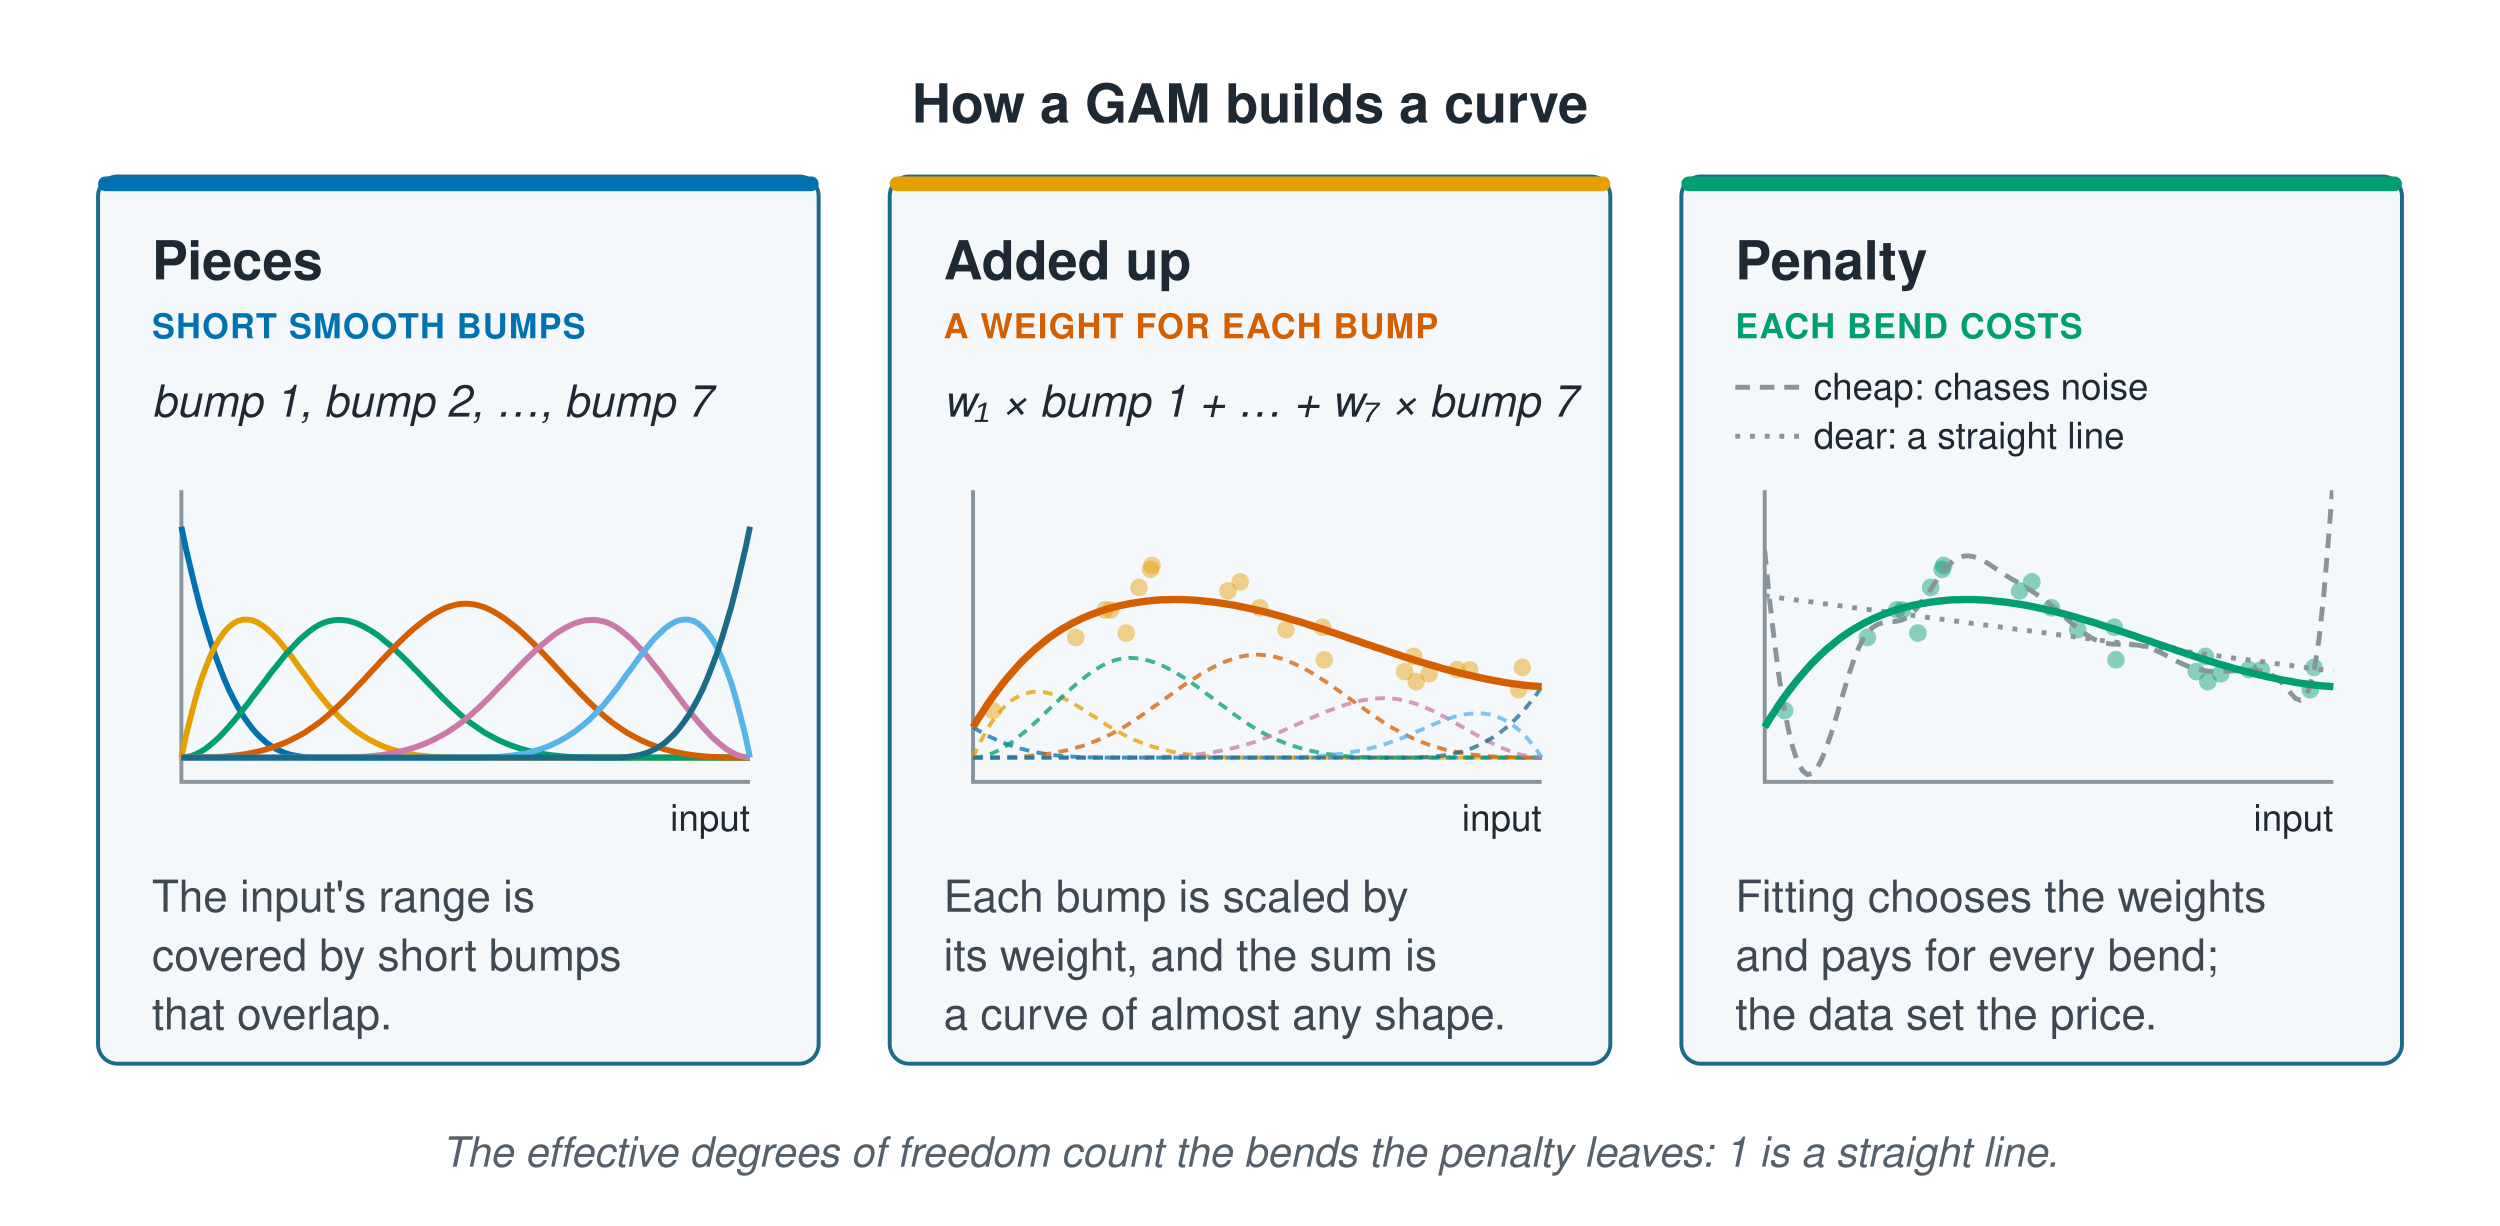
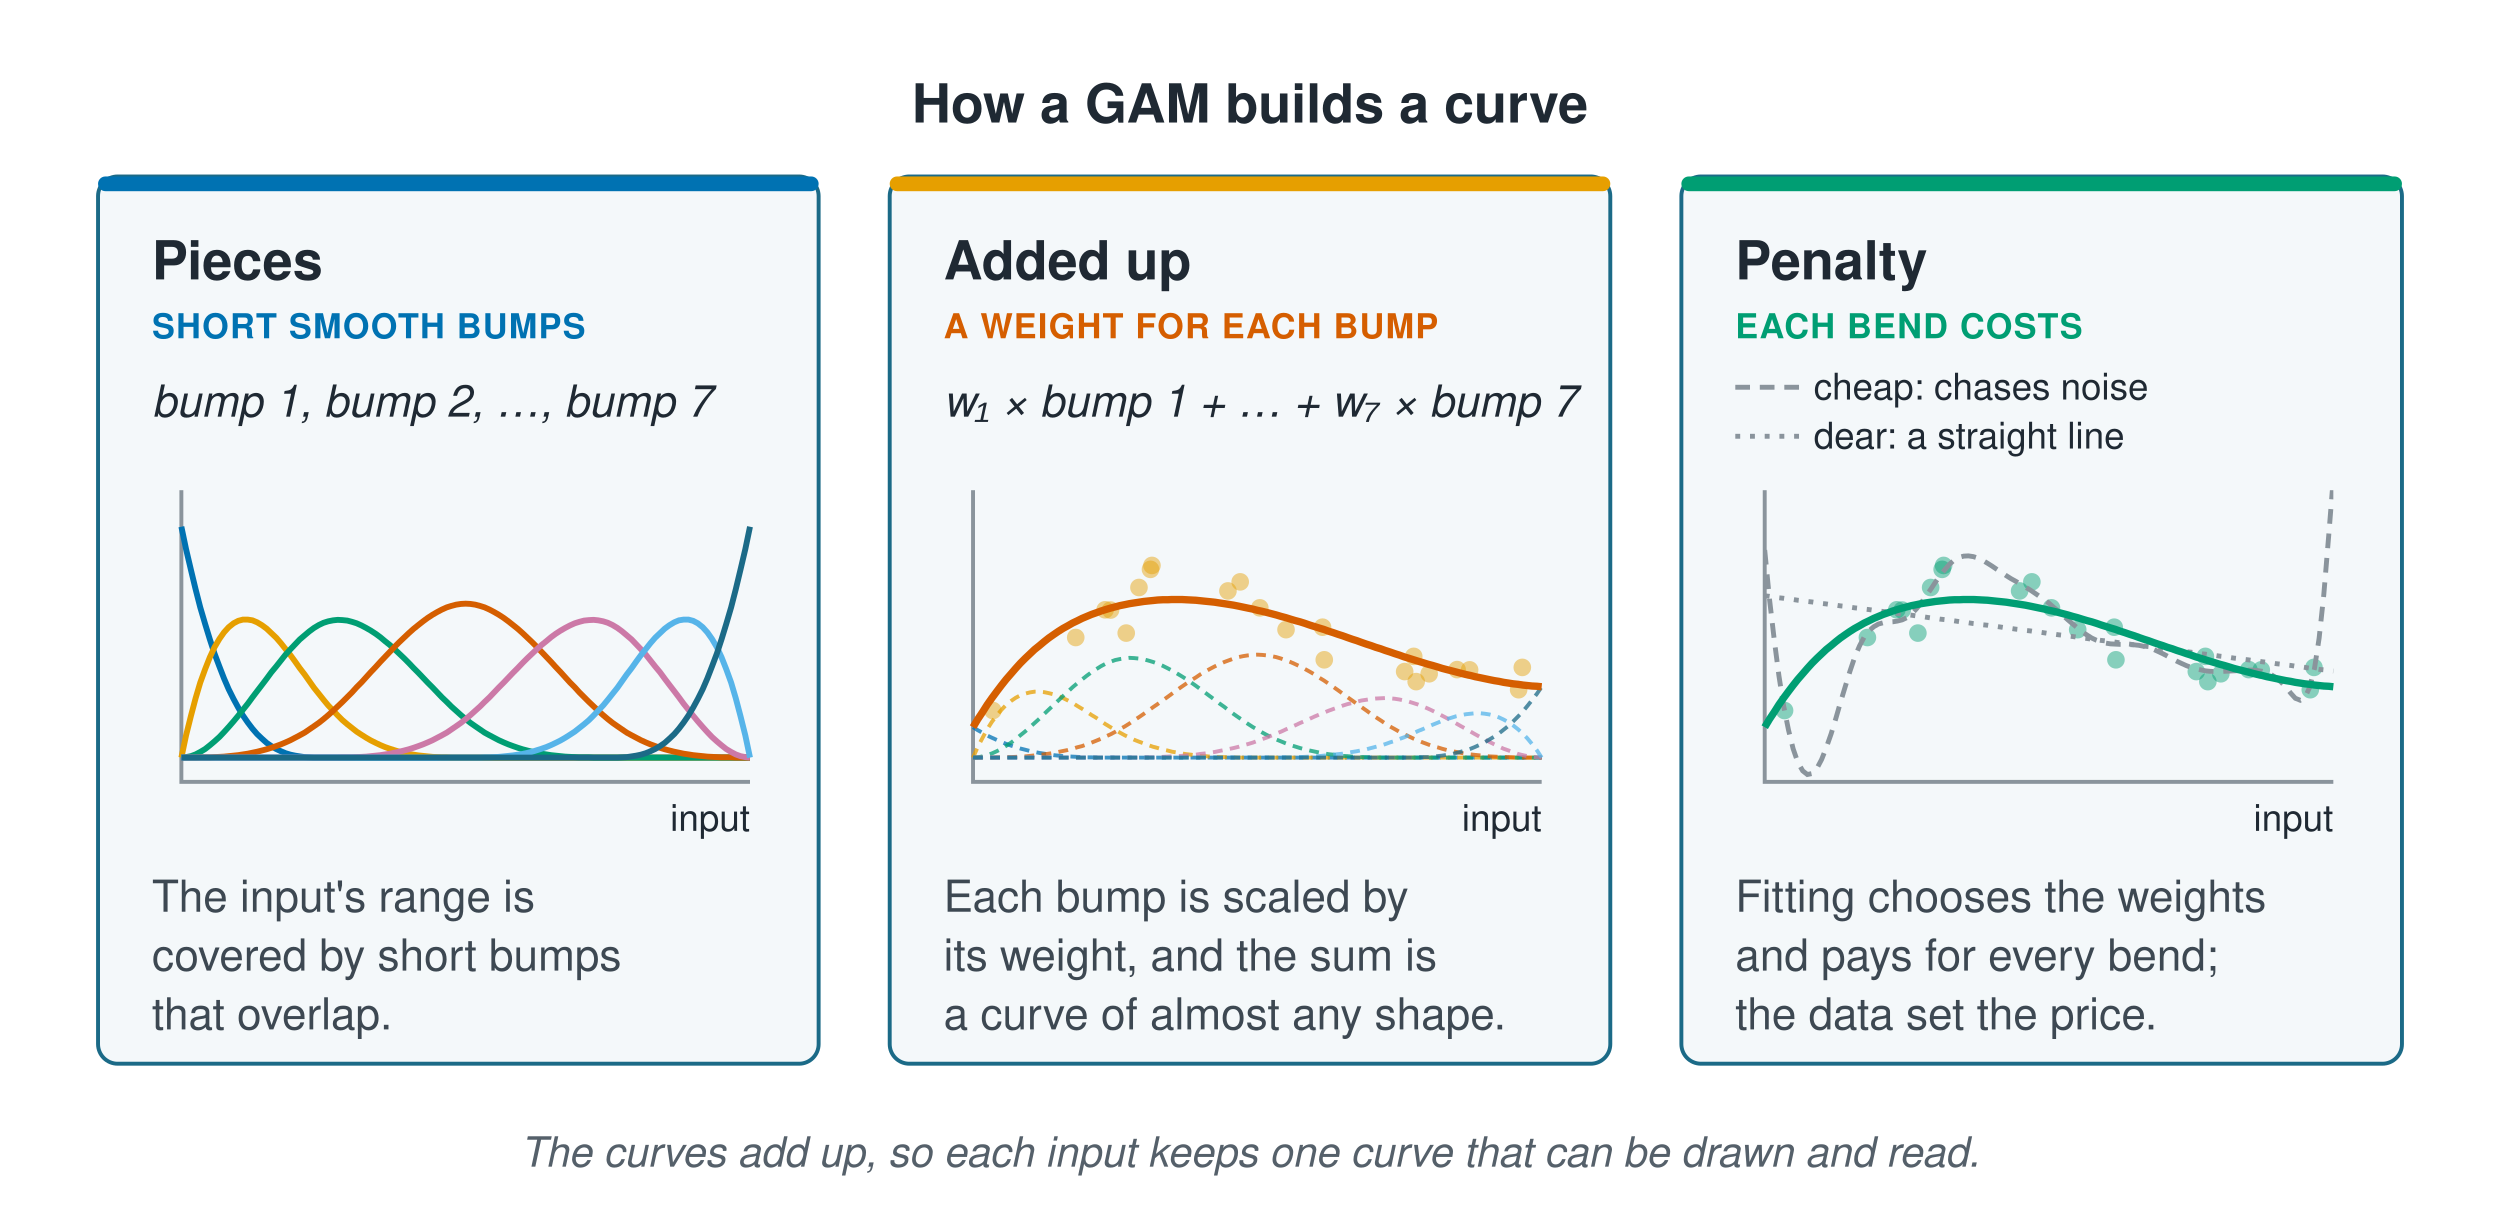
- <svg xmlns="http://www.w3.org/2000/svg" viewBox="-40 -24 1020 500" width="100%" role="img" aria-label="How a generalised additive model builds a curve. Pieces: the input's range is covered by seven short smooth bumps that overlap. Added up: each bump is scaled by a weight, and the weighted bumps add up to a curve that follows the data's rise and fall. Penalty: each bend costs; with bends cheap the curve chases the noise, with bends dear it becomes a straight line, and the data set the price in between. A note says the effective degrees of freedom count the bends the penalty leaves: 1 is a straight line.">
+ <svg xmlns="http://www.w3.org/2000/svg" viewBox="-40 -24 1020 500" width="100%" role="img" aria-label="How a generalised additive model builds a curve. Pieces: the input's range is covered by seven short smooth bumps that overlap. Added up: each bump is scaled by a weight, and the weighted bumps add up to a curve that follows the data's rise and fall. Penalty: each bend costs; with bends cheap the curve chases the noise, with bends dear it becomes a straight line, and the data set the price in between. A note says the curves add up, so each input keeps one curve that can be drawn and read.">
  <defs>
    <style>
      .box  { fill: #f4f8fa; stroke: #1b6a87; stroke-width: 1.6; }
      .title{ font: bold 22px "Source Sans Pro", Helvetica, Arial, sans-serif; fill: #1f2933; }
      .head { font: bold 22px "Source Sans Pro", Helvetica, Arial, sans-serif; fill: #1f2933; }
      .body { font: 18px "Source Sans Pro", Helvetica, Arial, sans-serif; fill: #3d4852; }
      .eq   { font: italic 18px "Source Sans Pro", Helvetica, Arial, sans-serif; fill: #1f2933; }
      .lab  { font: bold 14px "Source Sans Pro", Helvetica, Arial, sans-serif; letter-spacing: 0.5px; }
      .note { font: italic 17px "Source Sans Pro", Helvetica, Arial, sans-serif; fill: #55606a; }
      .sm   { font: 15px "Source Sans Pro", Helvetica, Arial, sans-serif; fill: #1f2933; }
      .ax   { fill: none; stroke: #8a949c; stroke-width: 1.6; }
    </style>
  </defs>
  <text class="title" x="470" y="26" text-anchor="middle">How a GAM builds a curve</text>
  <rect class="box" x="0" y="48" width="294" height="362" rx="8" />
  <rect x="0" y="48" width="294" height="6" rx="3" fill="#0072B2" />
  <text class="head" x="22" y="90">Pieces</text>
  <text class="lab" x="22" y="114" fill="#0072B2">SHORT SMOOTH BUMPS</text>
  <text class="body" x="22" y="348">The input's range is</text>
  <text class="body" x="22" y="372">covered by short bumps</text>
  <text class="body" x="22" y="396">that overlap.</text>
  <rect class="box" x="323" y="48" width="294" height="362" rx="8" />
  <rect x="323" y="48" width="294" height="6" rx="3" fill="#E69F00" />
  <text class="head" x="345" y="90">Added up</text>
  <text class="lab" x="345" y="114" fill="#D55E00">A WEIGHT FOR EACH BUMP</text>
  <text class="body" x="345" y="348">Each bump is scaled by</text>
  <text class="body" x="345" y="372">its weight, and the sum is</text>
  <text class="body" x="345" y="396">a curve of almost any shape.</text>
  <rect class="box" x="646" y="48" width="294" height="362" rx="8" />
  <rect x="646" y="48" width="294" height="6" rx="3" fill="#009E73" />
  <text class="head" x="668" y="90">Penalty</text>
  <text class="lab" x="668" y="114" fill="#009E73">EACH BEND COSTS</text>
  <text class="body" x="668" y="348">Fitting chooses the weights</text>
  <text class="body" x="668" y="372">and pays for every bend;</text>
  <text class="body" x="668" y="396">the data set the price.</text>
  <path class="ax" d="M34 176 V295 H266" />
  <text class="sm" x="266" y="315" text-anchor="end">input</text>
  <path d="M34.0 190.9 L35.9 200.0 L37.9 208.5 L39.8 216.4 L41.7 223.8 L43.7 230.6 L45.6 236.8 L47.5 242.6 L49.5 247.9 L51.4 252.8 L53.3 257.2 L55.3 261.2 L57.2 264.7 L59.1 267.9 L61.1 270.8 L63.0 273.3 L64.9 275.5 L66.9 277.4 L68.8 279.1 L70.7 280.4 L72.7 281.6 L74.6 282.5 L76.5 283.3 L78.5 283.9 L80.4 284.3 L82.3 284.6 L84.3 284.9 L86.2 285.0 L88.1 285.1 L90.1 285.1 L92.0 285.1 L93.9 285.1 L95.9 285.1 L97.8 285.1 L99.7 285.1 L101.7 285.1 L103.6 285.1 L105.5 285.1 L107.5 285.1 L109.4 285.1 L111.3 285.1 L113.3 285.1 L115.2 285.1 L117.1 285.1 L119.1 285.1 L121.0 285.1 L122.9 285.1 L124.9 285.1 L126.8 285.1 L128.7 285.1 L130.7 285.1 L132.6 285.1 L134.5 285.1 L136.5 285.1 L138.4 285.1 L140.3 285.1 L142.3 285.1 L144.2 285.1 L146.1 285.1 L148.1 285.1 L150.0 285.1 L151.9 285.1 L153.9 285.1 L155.8 285.1 L157.7 285.1 L159.7 285.1 L161.6 285.1 L163.5 285.1 L165.5 285.1 L167.4 285.1 L169.3 285.1 L171.3 285.1 L173.2 285.1 L175.1 285.1 L177.1 285.1 L179.0 285.1 L180.9 285.1 L182.9 285.1 L184.8 285.1 L186.7 285.1 L188.7 285.1 L190.6 285.1 L192.5 285.1 L194.5 285.1 L196.4 285.1 L198.3 285.1 L200.3 285.1 L202.2 285.1 L204.1 285.1 L206.1 285.1 L208.0 285.1 L209.9 285.1 L211.9 285.1 L213.8 285.1 L215.7 285.1 L217.7 285.1 L219.6 285.1 L221.5 285.1 L223.5 285.1 L225.4 285.1 L227.3 285.1 L229.3 285.1 L231.2 285.1 L233.1 285.1 L235.1 285.1 L237.0 285.1 L238.9 285.1 L240.9 285.1 L242.8 285.1 L244.7 285.1 L246.7 285.1 L248.6 285.1 L250.5 285.1 L252.5 285.1 L254.4 285.1 L256.3 285.1 L258.3 285.1 L260.2 285.1 L262.1 285.1 L264.1 285.1 L266.0 285.1" fill="none" stroke="#0072B2" stroke-width="2.4" />
  <path d="M34.0 285.1 L35.9 276.1 L37.9 268.1 L39.8 260.9 L41.7 254.5 L43.7 249.0 L45.6 244.2 L47.5 240.1 L49.5 236.7 L51.4 234.0 L53.3 231.9 L55.3 230.3 L57.2 229.3 L59.1 228.8 L61.1 228.8 L63.0 229.1 L64.9 229.9 L66.9 231.1 L68.8 232.5 L70.7 234.3 L72.7 236.2 L74.6 238.4 L76.5 240.8 L78.5 243.3 L80.4 245.9 L82.3 248.6 L84.3 251.2 L86.2 253.9 L88.1 256.6 L90.1 259.1 L92.0 261.5 L93.9 263.8 L95.9 265.9 L97.8 267.9 L99.7 269.8 L101.7 271.5 L103.6 273.0 L105.5 274.5 L107.5 275.8 L109.4 277.0 L111.3 278.1 L113.3 279.1 L115.2 280.0 L117.1 280.8 L119.1 281.5 L121.0 282.1 L122.9 282.7 L124.9 283.2 L126.8 283.6 L128.7 283.9 L130.7 284.2 L132.6 284.4 L134.5 284.6 L136.5 284.8 L138.4 284.9 L140.3 285.0 L142.3 285.0 L144.2 285.1 L146.1 285.1 L148.1 285.1 L150.0 285.1 L151.9 285.1 L153.9 285.1 L155.8 285.1 L157.7 285.1 L159.7 285.1 L161.6 285.1 L163.5 285.1 L165.5 285.1 L167.4 285.1 L169.3 285.1 L171.3 285.1 L173.2 285.1 L175.1 285.1 L177.1 285.1 L179.0 285.1 L180.9 285.1 L182.9 285.1 L184.8 285.1 L186.7 285.1 L188.7 285.1 L190.6 285.1 L192.5 285.1 L194.5 285.1 L196.4 285.1 L198.3 285.1 L200.3 285.1 L202.2 285.1 L204.1 285.1 L206.1 285.1 L208.0 285.1 L209.9 285.1 L211.9 285.1 L213.8 285.1 L215.7 285.1 L217.7 285.1 L219.6 285.1 L221.5 285.1 L223.5 285.1 L225.4 285.1 L227.3 285.1 L229.3 285.1 L231.2 285.1 L233.1 285.1 L235.1 285.1 L237.0 285.1 L238.9 285.1 L240.9 285.1 L242.8 285.1 L244.7 285.1 L246.7 285.1 L248.6 285.1 L250.5 285.1 L252.5 285.1 L254.4 285.1 L256.3 285.1 L258.3 285.1 L260.2 285.1 L262.1 285.1 L264.1 285.1 L266.0 285.1" fill="none" stroke="#E69F00" stroke-width="2.4" />
  <path d="M34.0 285.1 L35.9 284.9 L37.9 284.5 L39.8 283.8 L41.7 282.8 L43.7 281.6 L45.6 280.1 L47.5 278.5 L49.5 276.7 L51.4 274.7 L53.3 272.6 L55.3 270.3 L57.2 268.0 L59.1 265.6 L61.1 263.1 L63.0 260.5 L64.9 258.0 L66.9 255.4 L68.8 252.9 L70.7 250.3 L72.7 247.9 L74.6 245.5 L76.5 243.1 L78.5 240.9 L80.4 238.9 L82.3 236.9 L84.3 235.2 L86.2 233.6 L88.1 232.2 L90.1 231.0 L92.0 230.1 L93.9 229.5 L95.9 229.1 L97.8 228.9 L99.7 229.0 L101.7 229.2 L103.6 229.7 L105.5 230.3 L107.5 231.2 L109.4 232.2 L111.3 233.3 L113.3 234.6 L115.2 236.0 L117.1 237.6 L119.1 239.2 L121.0 240.9 L122.9 242.7 L124.9 244.6 L126.8 246.5 L128.7 248.5 L130.7 250.5 L132.6 252.5 L134.5 254.5 L136.5 256.5 L138.4 258.5 L140.3 260.5 L142.3 262.4 L144.2 264.3 L146.1 266.0 L148.1 267.8 L150.0 269.4 L151.9 270.9 L153.9 272.3 L155.8 273.6 L157.7 274.9 L159.7 276.0 L161.6 277.0 L163.5 278.0 L165.5 278.9 L167.4 279.7 L169.3 280.4 L171.3 281.1 L173.2 281.7 L175.1 282.2 L177.1 282.7 L179.0 283.1 L180.9 283.5 L182.9 283.8 L184.8 284.1 L186.7 284.3 L188.7 284.5 L190.6 284.7 L192.5 284.8 L194.5 284.9 L196.4 285.0 L198.3 285.0 L200.3 285.0 L202.2 285.1 L204.1 285.1 L206.1 285.1 L208.0 285.1 L209.9 285.1 L211.9 285.1 L213.8 285.1 L215.7 285.1 L217.7 285.1 L219.6 285.1 L221.5 285.1 L223.5 285.1 L225.4 285.1 L227.3 285.1 L229.3 285.1 L231.2 285.1 L233.1 285.1 L235.1 285.1 L237.0 285.1 L238.9 285.1 L240.9 285.1 L242.8 285.1 L244.7 285.1 L246.7 285.1 L248.6 285.1 L250.5 285.1 L252.5 285.1 L254.4 285.1 L256.3 285.1 L258.3 285.1 L260.2 285.1 L262.1 285.1 L264.1 285.1 L266.0 285.1" fill="none" stroke="#009E73" stroke-width="2.4" />
  <path d="M34.0 285.1 L35.9 285.1 L37.9 285.1 L39.8 285.1 L41.7 285.0 L43.7 285.0 L45.6 285.0 L47.5 284.9 L49.5 284.8 L51.4 284.7 L53.3 284.5 L55.3 284.3 L57.2 284.1 L59.1 283.8 L61.1 283.5 L63.0 283.1 L64.9 282.7 L66.9 282.2 L68.8 281.7 L70.7 281.1 L72.7 280.4 L74.6 279.7 L76.5 278.9 L78.5 278.0 L80.4 277.0 L82.3 276.0 L84.3 274.9 L86.2 273.6 L88.1 272.3 L90.1 270.9 L92.0 269.4 L93.9 267.8 L95.9 266.0 L97.8 264.2 L99.7 262.4 L101.7 260.4 L103.6 258.5 L105.5 256.4 L107.5 254.4 L109.4 252.3 L111.3 250.2 L113.3 248.1 L115.2 246.0 L117.1 244.0 L119.1 241.9 L121.0 239.9 L122.9 238.0 L124.9 236.1 L126.8 234.3 L128.7 232.6 L130.7 231.0 L132.6 229.5 L134.5 228.1 L136.5 226.8 L138.4 225.7 L140.3 224.7 L142.3 223.8 L144.2 223.2 L146.1 222.7 L148.1 222.4 L150.0 222.3 L151.9 222.4 L153.9 222.7 L155.8 223.2 L157.7 223.8 L159.7 224.7 L161.6 225.7 L163.5 226.8 L165.5 228.1 L167.4 229.5 L169.3 231.0 L171.3 232.6 L173.2 234.3 L175.1 236.1 L177.1 238.0 L179.0 239.9 L180.9 241.9 L182.9 244.0 L184.8 246.0 L186.7 248.1 L188.7 250.2 L190.6 252.3 L192.5 254.4 L194.5 256.4 L196.4 258.5 L198.3 260.4 L200.3 262.4 L202.2 264.2 L204.1 266.0 L206.1 267.8 L208.0 269.4 L209.9 270.9 L211.9 272.3 L213.8 273.6 L215.7 274.9 L217.7 276.0 L219.6 277.0 L221.5 278.0 L223.5 278.9 L225.4 279.7 L227.3 280.4 L229.3 281.1 L231.2 281.7 L233.1 282.2 L235.1 282.7 L237.0 283.1 L238.9 283.5 L240.9 283.8 L242.8 284.1 L244.7 284.3 L246.7 284.5 L248.6 284.7 L250.5 284.8 L252.5 284.9 L254.4 285.0 L256.3 285.0 L258.3 285.0 L260.2 285.1 L262.1 285.1 L264.1 285.1 L266.0 285.1" fill="none" stroke="#D55E00" stroke-width="2.4" />
  <path d="M34.0 285.1 L35.9 285.1 L37.9 285.1 L39.8 285.1 L41.7 285.1 L43.7 285.1 L45.6 285.1 L47.5 285.1 L49.5 285.1 L51.4 285.1 L53.3 285.1 L55.3 285.1 L57.2 285.1 L59.1 285.1 L61.1 285.1 L63.0 285.1 L64.9 285.1 L66.9 285.1 L68.8 285.1 L70.7 285.1 L72.7 285.1 L74.6 285.1 L76.5 285.1 L78.5 285.1 L80.4 285.1 L82.3 285.1 L84.3 285.1 L86.2 285.1 L88.1 285.1 L90.1 285.1 L92.0 285.1 L93.9 285.1 L95.9 285.1 L97.8 285.1 L99.7 285.0 L101.7 285.0 L103.6 285.0 L105.5 284.9 L107.5 284.8 L109.4 284.7 L111.3 284.5 L113.3 284.3 L115.2 284.1 L117.1 283.8 L119.1 283.5 L121.0 283.1 L122.9 282.7 L124.9 282.2 L126.8 281.7 L128.7 281.1 L130.7 280.4 L132.6 279.7 L134.5 278.9 L136.5 278.0 L138.4 277.0 L140.3 276.0 L142.3 274.9 L144.2 273.6 L146.1 272.3 L148.1 270.9 L150.0 269.4 L151.9 267.8 L153.9 266.0 L155.8 264.3 L157.7 262.4 L159.7 260.5 L161.6 258.5 L163.5 256.5 L165.5 254.5 L167.4 252.5 L169.3 250.5 L171.3 248.5 L173.2 246.5 L175.1 244.6 L177.1 242.7 L179.0 240.9 L180.9 239.2 L182.9 237.6 L184.8 236.0 L186.7 234.6 L188.7 233.3 L190.6 232.2 L192.5 231.2 L194.5 230.3 L196.4 229.7 L198.3 229.2 L200.3 229.0 L202.2 228.9 L204.1 229.1 L206.1 229.5 L208.0 230.1 L209.9 231.0 L211.9 232.2 L213.8 233.6 L215.7 235.2 L217.7 236.9 L219.6 238.9 L221.5 240.9 L223.5 243.1 L225.4 245.5 L227.3 247.9 L229.3 250.3 L231.2 252.9 L233.1 255.4 L235.1 258.0 L237.0 260.5 L238.9 263.1 L240.9 265.6 L242.8 268.0 L244.7 270.3 L246.7 272.6 L248.6 274.7 L250.5 276.7 L252.5 278.5 L254.4 280.1 L256.3 281.6 L258.3 282.8 L260.2 283.8 L262.1 284.5 L264.1 284.9 L266.0 285.1" fill="none" stroke="#CC79A7" stroke-width="2.4" />
  <path d="M34.0 285.1 L35.9 285.1 L37.9 285.1 L39.8 285.1 L41.7 285.1 L43.7 285.1 L45.6 285.1 L47.5 285.1 L49.5 285.1 L51.4 285.1 L53.3 285.1 L55.3 285.1 L57.2 285.1 L59.1 285.1 L61.1 285.1 L63.0 285.1 L64.9 285.1 L66.9 285.1 L68.8 285.1 L70.7 285.1 L72.7 285.1 L74.6 285.1 L76.5 285.1 L78.5 285.1 L80.4 285.1 L82.3 285.1 L84.3 285.1 L86.2 285.1 L88.1 285.1 L90.1 285.1 L92.0 285.1 L93.9 285.1 L95.9 285.1 L97.8 285.1 L99.7 285.1 L101.7 285.1 L103.6 285.1 L105.5 285.1 L107.5 285.1 L109.4 285.1 L111.3 285.1 L113.3 285.1 L115.2 285.1 L117.1 285.1 L119.1 285.1 L121.0 285.1 L122.9 285.1 L124.9 285.1 L126.8 285.1 L128.7 285.1 L130.7 285.1 L132.6 285.1 L134.5 285.1 L136.5 285.1 L138.4 285.1 L140.3 285.1 L142.3 285.1 L144.2 285.1 L146.1 285.1 L148.1 285.1 L150.0 285.1 L151.9 285.1 L153.9 285.1 L155.8 285.1 L157.7 285.0 L159.7 285.0 L161.6 284.9 L163.5 284.8 L165.5 284.6 L167.4 284.4 L169.3 284.2 L171.3 283.9 L173.2 283.6 L175.1 283.2 L177.1 282.7 L179.0 282.1 L180.9 281.5 L182.9 280.8 L184.8 280.0 L186.7 279.1 L188.7 278.1 L190.6 277.0 L192.5 275.8 L194.5 274.5 L196.4 273.0 L198.3 271.5 L200.3 269.8 L202.2 267.9 L204.1 265.9 L206.1 263.8 L208.0 261.5 L209.9 259.1 L211.9 256.6 L213.8 253.9 L215.7 251.2 L217.7 248.6 L219.6 245.9 L221.5 243.3 L223.5 240.8 L225.4 238.4 L227.3 236.2 L229.3 234.3 L231.2 232.5 L233.1 231.1 L235.1 229.9 L237.0 229.1 L238.9 228.8 L240.9 228.8 L242.8 229.3 L244.7 230.3 L246.7 231.9 L248.6 234.0 L250.5 236.7 L252.5 240.1 L254.4 244.2 L256.3 249.0 L258.3 254.5 L260.2 260.9 L262.1 268.1 L264.1 276.1 L266.0 285.1" fill="none" stroke="#56B4E9" stroke-width="2.4" />
  <path d="M34.0 285.1 L35.9 285.1 L37.9 285.1 L39.8 285.1 L41.7 285.1 L43.7 285.1 L45.6 285.1 L47.5 285.1 L49.5 285.1 L51.4 285.1 L53.3 285.1 L55.3 285.1 L57.2 285.1 L59.1 285.1 L61.1 285.1 L63.0 285.1 L64.9 285.1 L66.9 285.1 L68.8 285.1 L70.7 285.1 L72.7 285.1 L74.6 285.1 L76.5 285.1 L78.5 285.1 L80.4 285.1 L82.3 285.1 L84.3 285.1 L86.2 285.1 L88.1 285.1 L90.1 285.1 L92.0 285.1 L93.9 285.1 L95.9 285.1 L97.8 285.1 L99.7 285.1 L101.7 285.1 L103.6 285.1 L105.5 285.1 L107.5 285.1 L109.4 285.1 L111.3 285.1 L113.3 285.1 L115.2 285.1 L117.1 285.1 L119.1 285.1 L121.0 285.1 L122.9 285.1 L124.9 285.1 L126.8 285.1 L128.7 285.1 L130.7 285.1 L132.6 285.1 L134.5 285.1 L136.5 285.1 L138.4 285.1 L140.3 285.1 L142.3 285.1 L144.2 285.1 L146.1 285.1 L148.1 285.1 L150.0 285.1 L151.9 285.1 L153.9 285.1 L155.8 285.1 L157.7 285.1 L159.7 285.1 L161.6 285.1 L163.5 285.1 L165.5 285.1 L167.4 285.1 L169.3 285.1 L171.3 285.1 L173.2 285.1 L175.1 285.1 L177.1 285.1 L179.0 285.1 L180.9 285.1 L182.9 285.1 L184.8 285.1 L186.7 285.1 L188.7 285.1 L190.6 285.1 L192.5 285.1 L194.5 285.1 L196.4 285.1 L198.3 285.1 L200.3 285.1 L202.2 285.1 L204.1 285.1 L206.1 285.1 L208.0 285.1 L209.9 285.1 L211.9 285.1 L213.8 285.0 L215.7 284.9 L217.7 284.6 L219.6 284.3 L221.5 283.9 L223.5 283.3 L225.4 282.5 L227.3 281.6 L229.3 280.4 L231.2 279.1 L233.1 277.4 L235.1 275.5 L237.0 273.3 L238.9 270.8 L240.9 267.9 L242.8 264.7 L244.7 261.2 L246.7 257.2 L248.6 252.8 L250.5 247.9 L252.5 242.6 L254.4 236.8 L256.3 230.6 L258.3 223.8 L260.2 216.4 L262.1 208.5 L264.1 200.0 L266.0 190.9" fill="none" stroke="#1b6a87" stroke-width="2.4" />
  <text class="eq" x="22" y="146">bump 1, bump 2, …, bump 7</text>
  <path class="ax" d="M357 176 V295 H589" />
  <text class="sm" x="589" y="315" text-anchor="end">input</text>
  <circle cx="365.1" cy="265.9" r="3.6" fill="#E69F00" fill-opacity="0.45" />
  <circle cx="398.9" cy="236.1" r="3.6" fill="#E69F00" fill-opacity="0.45" />
  <circle cx="410.9" cy="224.8" r="3.6" fill="#E69F00" fill-opacity="0.45" />
  <circle cx="413.1" cy="224.9" r="3.6" fill="#E69F00" fill-opacity="0.45" />
  <circle cx="419.5" cy="234.3" r="3.6" fill="#E69F00" fill-opacity="0.45" />
  <circle cx="424.7" cy="215.7" r="3.6" fill="#E69F00" fill-opacity="0.45" />
  <circle cx="429.4" cy="208.3" r="3.6" fill="#E69F00" fill-opacity="0.45" />
  <circle cx="430.0" cy="206.7" r="3.6" fill="#E69F00" fill-opacity="0.45" />
  <circle cx="461.0" cy="217.1" r="3.6" fill="#E69F00" fill-opacity="0.45" />
  <circle cx="466.0" cy="213.4" r="3.6" fill="#E69F00" fill-opacity="0.45" />
  <circle cx="474.0" cy="224.0" r="3.6" fill="#E69F00" fill-opacity="0.45" />
  <circle cx="484.7" cy="232.9" r="3.6" fill="#E69F00" fill-opacity="0.45" />
  <circle cx="499.6" cy="231.9" r="3.6" fill="#E69F00" fill-opacity="0.45" />
  <circle cx="500.3" cy="245.2" r="3.6" fill="#E69F00" fill-opacity="0.45" />
  <circle cx="533.1" cy="250.0" r="3.6" fill="#E69F00" fill-opacity="0.45" />
  <circle cx="536.8" cy="243.8" r="3.6" fill="#E69F00" fill-opacity="0.45" />
  <circle cx="537.8" cy="254.1" r="3.6" fill="#E69F00" fill-opacity="0.45" />
  <circle cx="543.1" cy="250.9" r="3.6" fill="#E69F00" fill-opacity="0.45" />
  <circle cx="554.5" cy="249.2" r="3.6" fill="#E69F00" fill-opacity="0.45" />
  <circle cx="559.6" cy="249.3" r="3.6" fill="#E69F00" fill-opacity="0.45" />
  <circle cx="579.6" cy="257.4" r="3.6" fill="#E69F00" fill-opacity="0.45" />
  <circle cx="581.1" cy="248.3" r="3.6" fill="#E69F00" fill-opacity="0.45" />
  <path d="M357.0 272.7 L358.9 273.9 L360.9 275.0 L362.8 276.1 L364.7 277.0 L366.7 277.9 L368.6 278.7 L370.5 279.5 L372.5 280.2 L374.4 280.8 L376.3 281.4 L378.3 281.9 L380.2 282.4 L382.1 282.8 L384.1 283.2 L386.0 283.5 L387.9 283.8 L389.9 284.1 L391.8 284.3 L393.7 284.5 L395.7 284.6 L397.6 284.7 L399.5 284.8 L401.5 284.9 L403.4 285.0 L405.3 285.0 L407.3 285.1 L409.2 285.1 L411.1 285.1 L413.1 285.1 L415.0 285.1 L416.9 285.1 L418.9 285.1 L420.8 285.1 L422.7 285.1 L424.7 285.1 L426.6 285.1 L428.5 285.1 L430.5 285.1 L432.4 285.1 L434.3 285.1 L436.3 285.1 L438.2 285.1 L440.1 285.1 L442.1 285.1 L444.0 285.1 L445.9 285.1 L447.9 285.1 L449.8 285.1 L451.7 285.1 L453.7 285.1 L455.6 285.1 L457.5 285.1 L459.5 285.1 L461.4 285.1 L463.3 285.1 L465.3 285.1 L467.2 285.1 L469.1 285.1 L471.1 285.1 L473.0 285.1 L474.9 285.1 L476.9 285.1 L478.8 285.1 L480.7 285.1 L482.7 285.1 L484.6 285.1 L486.5 285.1 L488.5 285.1 L490.4 285.1 L492.3 285.1 L494.3 285.1 L496.2 285.1 L498.1 285.1 L500.1 285.1 L502.0 285.1 L503.9 285.1 L505.9 285.1 L507.8 285.1 L509.7 285.1 L511.7 285.1 L513.6 285.1 L515.5 285.1 L517.5 285.1 L519.4 285.1 L521.3 285.1 L523.3 285.1 L525.2 285.1 L527.1 285.1 L529.1 285.1 L531.0 285.1 L532.9 285.1 L534.9 285.1 L536.8 285.1 L538.7 285.1 L540.7 285.1 L542.6 285.1 L544.5 285.1 L546.5 285.1 L548.4 285.1 L550.3 285.1 L552.3 285.1 L554.2 285.1 L556.1 285.1 L558.1 285.1 L560.0 285.1 L561.9 285.1 L563.9 285.1 L565.8 285.1 L567.7 285.1 L569.7 285.1 L571.6 285.1 L573.5 285.1 L575.5 285.1 L577.4 285.1 L579.3 285.1 L581.3 285.1 L583.2 285.1 L585.1 285.1 L587.1 285.1 L589.0 285.1" fill="none" stroke="#0072B2" stroke-width="1.6" stroke-opacity="0.75" stroke-dasharray="4 3" />
  <path d="M357.0 285.1 L358.9 280.8 L360.9 277.0 L362.8 273.5 L364.7 270.5 L366.7 267.9 L368.6 265.6 L370.5 263.6 L372.5 262.0 L374.4 260.7 L376.3 259.7 L378.3 259.0 L380.2 258.5 L382.1 258.2 L384.1 258.2 L386.0 258.4 L387.9 258.8 L389.9 259.3 L391.8 260.0 L393.7 260.8 L395.7 261.8 L397.6 262.8 L399.5 264.0 L401.5 265.2 L403.4 266.4 L405.3 267.7 L407.3 268.9 L409.2 270.2 L411.1 271.5 L413.1 272.7 L415.0 273.8 L416.9 274.9 L418.9 276.0 L420.8 276.9 L422.7 277.8 L424.7 278.6 L426.6 279.3 L428.5 280.0 L430.5 280.7 L432.4 281.2 L434.3 281.8 L436.3 282.2 L438.2 282.7 L440.1 283.0 L442.1 283.4 L444.0 283.7 L445.9 283.9 L447.9 284.2 L449.8 284.4 L451.7 284.5 L453.7 284.7 L455.6 284.8 L457.5 284.9 L459.5 284.9 L461.4 285.0 L463.3 285.0 L465.3 285.1 L467.2 285.1 L469.1 285.1 L471.1 285.1 L473.0 285.1 L474.9 285.1 L476.9 285.1 L478.8 285.1 L480.7 285.1 L482.7 285.1 L484.6 285.1 L486.5 285.1 L488.5 285.1 L490.4 285.1 L492.3 285.1 L494.3 285.1 L496.2 285.1 L498.1 285.1 L500.1 285.1 L502.0 285.1 L503.9 285.1 L505.9 285.1 L507.8 285.1 L509.7 285.1 L511.7 285.1 L513.6 285.1 L515.5 285.1 L517.5 285.1 L519.4 285.1 L521.3 285.1 L523.3 285.1 L525.2 285.1 L527.1 285.1 L529.1 285.1 L531.0 285.1 L532.9 285.1 L534.9 285.1 L536.8 285.1 L538.7 285.1 L540.7 285.1 L542.6 285.1 L544.5 285.1 L546.5 285.1 L548.4 285.1 L550.3 285.1 L552.3 285.1 L554.2 285.1 L556.1 285.1 L558.1 285.1 L560.0 285.1 L561.9 285.1 L563.9 285.1 L565.8 285.1 L567.7 285.1 L569.7 285.1 L571.6 285.1 L573.5 285.1 L575.5 285.1 L577.4 285.1 L579.3 285.1 L581.3 285.1 L583.2 285.1 L585.1 285.1 L587.1 285.1 L589.0 285.1" fill="none" stroke="#E69F00" stroke-width="1.6" stroke-opacity="0.75" stroke-dasharray="4 3" />
  <path d="M357.0 285.1 L358.9 285.0 L360.9 284.6 L362.8 284.1 L364.7 283.4 L366.7 282.5 L368.6 281.5 L370.5 280.3 L372.5 279.0 L374.4 277.6 L376.3 276.0 L378.3 274.4 L380.2 272.7 L382.1 271.0 L384.1 269.2 L386.0 267.3 L387.9 265.5 L389.9 263.6 L391.8 261.8 L393.7 260.0 L395.7 258.2 L397.6 256.4 L399.5 254.8 L401.5 253.2 L403.4 251.7 L405.3 250.3 L407.3 249.0 L409.2 247.8 L411.1 246.8 L413.1 246.0 L415.0 245.3 L416.9 244.9 L418.9 244.6 L420.8 244.4 L422.7 244.5 L424.7 244.7 L426.6 245.0 L428.5 245.5 L430.5 246.1 L432.4 246.8 L434.3 247.6 L436.3 248.6 L438.2 249.6 L440.1 250.7 L442.1 251.9 L444.0 253.1 L445.9 254.4 L447.9 255.8 L449.8 257.2 L451.7 258.6 L453.7 260.1 L455.6 261.5 L457.5 263.0 L459.5 264.4 L461.4 265.9 L463.3 267.3 L465.3 268.7 L467.2 270.0 L469.1 271.3 L471.1 272.6 L473.0 273.7 L474.9 274.8 L476.9 275.9 L478.8 276.8 L480.7 277.7 L482.7 278.5 L484.6 279.3 L486.5 280.0 L488.5 280.6 L490.4 281.2 L492.3 281.7 L494.3 282.2 L496.2 282.6 L498.1 283.0 L500.1 283.4 L502.0 283.7 L503.9 283.9 L505.9 284.2 L507.8 284.4 L509.7 284.5 L511.7 284.7 L513.6 284.8 L515.5 284.9 L517.5 284.9 L519.4 285.0 L521.3 285.0 L523.3 285.1 L525.2 285.1 L527.1 285.1 L529.1 285.1 L531.0 285.1 L532.9 285.1 L534.9 285.1 L536.8 285.1 L538.7 285.1 L540.7 285.1 L542.6 285.1 L544.5 285.1 L546.5 285.1 L548.4 285.1 L550.3 285.1 L552.3 285.1 L554.2 285.1 L556.1 285.1 L558.1 285.1 L560.0 285.1 L561.9 285.1 L563.9 285.1 L565.8 285.1 L567.7 285.1 L569.7 285.1 L571.6 285.1 L573.5 285.1 L575.5 285.1 L577.4 285.1 L579.3 285.1 L581.3 285.1 L583.2 285.1 L585.1 285.1 L587.1 285.1 L589.0 285.1" fill="none" stroke="#009E73" stroke-width="1.6" stroke-opacity="0.75" stroke-dasharray="4 3" />
  <path d="M357.0 285.1 L358.9 285.1 L360.9 285.1 L362.8 285.1 L364.7 285.1 L366.7 285.0 L368.6 285.0 L370.5 284.9 L372.5 284.9 L374.4 284.8 L376.3 284.7 L378.3 284.6 L380.2 284.4 L382.1 284.2 L384.1 284.0 L386.0 283.8 L387.9 283.5 L389.9 283.2 L391.8 282.8 L393.7 282.4 L395.7 282.0 L397.6 281.5 L399.5 280.9 L401.5 280.4 L403.4 279.7 L405.3 279.0 L407.3 278.2 L409.2 277.4 L411.1 276.5 L413.1 275.6 L415.0 274.6 L416.9 273.5 L418.9 272.4 L420.8 271.2 L422.7 269.9 L424.7 268.6 L426.6 267.3 L428.5 265.9 L430.5 264.5 L432.4 263.2 L434.3 261.8 L436.3 260.4 L438.2 259.0 L440.1 257.6 L442.1 256.2 L444.0 254.9 L445.9 253.6 L447.9 252.4 L449.8 251.1 L451.7 250.0 L453.7 248.9 L455.6 247.9 L457.5 247.0 L459.5 246.1 L461.4 245.4 L463.3 244.7 L465.3 244.1 L467.2 243.7 L469.1 243.4 L471.1 243.2 L473.0 243.1 L474.9 243.2 L476.9 243.4 L478.8 243.7 L480.7 244.1 L482.7 244.7 L484.6 245.4 L486.5 246.1 L488.5 247.0 L490.4 247.9 L492.3 248.9 L494.3 250.0 L496.2 251.1 L498.1 252.4 L500.1 253.6 L502.0 254.9 L503.9 256.2 L505.9 257.6 L507.8 259.0 L509.7 260.4 L511.7 261.8 L513.6 263.2 L515.5 264.5 L517.5 265.9 L519.4 267.3 L521.3 268.6 L523.3 269.9 L525.2 271.2 L527.1 272.4 L529.1 273.5 L531.0 274.6 L532.9 275.6 L534.9 276.5 L536.8 277.4 L538.7 278.2 L540.7 279.0 L542.6 279.7 L544.5 280.4 L546.5 280.9 L548.4 281.5 L550.3 282.0 L552.3 282.4 L554.2 282.8 L556.1 283.2 L558.1 283.5 L560.0 283.8 L561.9 284.0 L563.9 284.2 L565.8 284.4 L567.7 284.6 L569.7 284.7 L571.6 284.8 L573.5 284.9 L575.5 284.9 L577.4 285.0 L579.3 285.0 L581.3 285.1 L583.2 285.1 L585.1 285.1 L587.1 285.1 L589.0 285.1" fill="none" stroke="#D55E00" stroke-width="1.6" stroke-opacity="0.75" stroke-dasharray="4 3" />
  <path d="M357.0 285.1 L358.9 285.1 L360.9 285.1 L362.8 285.1 L364.7 285.1 L366.7 285.1 L368.6 285.1 L370.5 285.1 L372.5 285.1 L374.4 285.1 L376.3 285.1 L378.3 285.1 L380.2 285.1 L382.1 285.1 L384.1 285.1 L386.0 285.1 L387.9 285.1 L389.9 285.1 L391.8 285.1 L393.7 285.1 L395.7 285.1 L397.6 285.1 L399.5 285.1 L401.5 285.1 L403.4 285.1 L405.3 285.1 L407.3 285.1 L409.2 285.1 L411.1 285.1 L413.1 285.1 L415.0 285.1 L416.9 285.1 L418.9 285.1 L420.8 285.1 L422.7 285.1 L424.7 285.1 L426.6 285.0 L428.5 285.0 L430.5 285.0 L432.4 284.9 L434.3 284.8 L436.3 284.7 L438.2 284.6 L440.1 284.5 L442.1 284.4 L444.0 284.2 L445.9 284.1 L447.9 283.9 L449.8 283.6 L451.7 283.4 L453.7 283.1 L455.6 282.8 L457.5 282.4 L459.5 282.0 L461.4 281.6 L463.3 281.2 L465.3 280.7 L467.2 280.1 L469.1 279.6 L471.1 279.0 L473.0 278.3 L474.9 277.6 L476.9 276.9 L478.8 276.1 L480.7 275.3 L482.7 274.5 L484.6 273.6 L486.5 272.8 L488.5 271.9 L490.4 271.0 L492.3 270.2 L494.3 269.3 L496.2 268.4 L498.1 267.6 L500.1 266.8 L502.0 266.0 L503.9 265.3 L505.9 264.6 L507.8 263.9 L509.7 263.3 L511.7 262.8 L513.6 262.3 L515.5 261.8 L517.5 261.5 L519.4 261.2 L521.3 261.0 L523.3 260.9 L525.2 260.8 L527.1 260.9 L529.1 261.1 L531.0 261.4 L532.9 261.8 L534.9 262.3 L536.8 262.9 L538.7 263.5 L540.7 264.3 L542.6 265.1 L544.5 266.0 L546.5 267.0 L548.4 268.0 L550.3 269.0 L552.3 270.1 L554.2 271.2 L556.1 272.3 L558.1 273.4 L560.0 274.5 L561.9 275.6 L563.9 276.7 L565.8 277.7 L567.7 278.7 L569.7 279.7 L571.6 280.6 L573.5 281.5 L575.5 282.2 L577.4 282.9 L579.3 283.6 L581.3 284.1 L583.2 284.5 L585.1 284.8 L587.1 285.0 L589.0 285.1" fill="none" stroke="#CC79A7" stroke-width="1.6" stroke-opacity="0.75" stroke-dasharray="4 3" />
  <path d="M357.0 285.1 L358.9 285.1 L360.9 285.1 L362.8 285.1 L364.7 285.1 L366.7 285.1 L368.6 285.1 L370.5 285.1 L372.5 285.1 L374.4 285.1 L376.3 285.1 L378.3 285.1 L380.2 285.1 L382.1 285.1 L384.1 285.1 L386.0 285.1 L387.9 285.1 L389.9 285.1 L391.8 285.1 L393.7 285.1 L395.7 285.1 L397.6 285.1 L399.5 285.1 L401.5 285.1 L403.4 285.1 L405.3 285.1 L407.3 285.1 L409.2 285.1 L411.1 285.1 L413.1 285.1 L415.0 285.1 L416.9 285.1 L418.9 285.1 L420.8 285.1 L422.7 285.1 L424.7 285.1 L426.6 285.1 L428.5 285.1 L430.5 285.1 L432.4 285.1 L434.3 285.1 L436.3 285.1 L438.2 285.1 L440.1 285.1 L442.1 285.1 L444.0 285.1 L445.9 285.1 L447.9 285.1 L449.8 285.1 L451.7 285.1 L453.7 285.1 L455.6 285.1 L457.5 285.1 L459.5 285.1 L461.4 285.1 L463.3 285.1 L465.3 285.1 L467.2 285.1 L469.1 285.1 L471.1 285.1 L473.0 285.1 L474.9 285.1 L476.9 285.1 L478.8 285.1 L480.7 285.1 L482.7 285.0 L484.6 285.0 L486.5 285.0 L488.5 284.9 L490.4 284.9 L492.3 284.8 L494.3 284.7 L496.2 284.6 L498.1 284.5 L500.1 284.3 L502.0 284.1 L503.9 283.9 L505.9 283.7 L507.8 283.5 L509.7 283.2 L511.7 282.8 L513.6 282.5 L515.5 282.1 L517.5 281.7 L519.4 281.2 L521.3 280.7 L523.3 280.2 L525.2 279.6 L527.1 278.9 L529.1 278.3 L531.0 277.5 L532.9 276.8 L534.9 275.9 L536.8 275.1 L538.7 274.2 L540.7 273.4 L542.6 272.5 L544.5 271.7 L546.5 270.9 L548.4 270.1 L550.3 269.4 L552.3 268.8 L554.2 268.2 L556.1 267.8 L558.1 267.4 L560.0 267.2 L561.9 267.0 L563.9 267.0 L565.8 267.2 L567.7 267.5 L569.7 268.0 L571.6 268.7 L573.5 269.6 L575.5 270.7 L577.4 272.0 L579.3 273.5 L581.3 275.3 L583.2 277.3 L585.1 279.6 L587.1 282.2 L589.0 285.1" fill="none" stroke="#56B4E9" stroke-width="1.6" stroke-opacity="0.75" stroke-dasharray="4 3" />
  <path d="M357.0 285.1 L358.9 285.1 L360.9 285.1 L362.8 285.1 L364.7 285.1 L366.7 285.1 L368.6 285.1 L370.5 285.1 L372.5 285.1 L374.4 285.1 L376.3 285.1 L378.3 285.1 L380.2 285.1 L382.1 285.1 L384.1 285.1 L386.0 285.1 L387.9 285.1 L389.9 285.1 L391.8 285.1 L393.7 285.1 L395.7 285.1 L397.6 285.1 L399.5 285.1 L401.5 285.1 L403.4 285.1 L405.3 285.1 L407.3 285.1 L409.2 285.1 L411.1 285.1 L413.1 285.1 L415.0 285.1 L416.9 285.1 L418.9 285.1 L420.8 285.1 L422.7 285.1 L424.7 285.1 L426.6 285.1 L428.5 285.1 L430.5 285.1 L432.4 285.1 L434.3 285.1 L436.3 285.1 L438.2 285.1 L440.1 285.1 L442.1 285.1 L444.0 285.1 L445.9 285.1 L447.9 285.1 L449.8 285.1 L451.7 285.1 L453.7 285.1 L455.6 285.1 L457.5 285.1 L459.5 285.1 L461.4 285.1 L463.3 285.1 L465.3 285.1 L467.2 285.1 L469.1 285.1 L471.1 285.1 L473.0 285.1 L474.9 285.1 L476.9 285.1 L478.8 285.1 L480.7 285.1 L482.7 285.1 L484.6 285.1 L486.5 285.1 L488.5 285.1 L490.4 285.1 L492.3 285.1 L494.3 285.1 L496.2 285.1 L498.1 285.1 L500.1 285.1 L502.0 285.1 L503.9 285.1 L505.9 285.1 L507.8 285.1 L509.7 285.1 L511.7 285.1 L513.6 285.1 L515.5 285.1 L517.5 285.1 L519.4 285.1 L521.3 285.1 L523.3 285.1 L525.2 285.1 L527.1 285.1 L529.1 285.1 L531.0 285.1 L532.9 285.1 L534.9 285.1 L536.8 285.1 L538.7 285.0 L540.7 284.9 L542.6 284.9 L544.5 284.7 L546.5 284.5 L548.4 284.3 L550.3 284.0 L552.3 283.7 L554.2 283.2 L556.1 282.7 L558.1 282.1 L560.0 281.5 L561.9 280.7 L563.9 279.8 L565.8 278.8 L567.7 277.7 L569.7 276.5 L571.6 275.2 L573.5 273.7 L575.5 272.1 L577.4 270.3 L579.3 268.4 L581.3 266.3 L583.2 264.0 L585.1 261.6 L587.1 259.0 L589.0 256.2" fill="none" stroke="#1b6a87" stroke-width="1.6" stroke-opacity="0.75" stroke-dasharray="4 3" />
  <path d="M357.0 272.7 L358.9 269.5 L360.9 266.5 L362.8 263.5 L364.7 260.8 L366.7 258.1 L368.6 255.6 L370.5 253.2 L372.5 250.9 L374.4 248.7 L376.3 246.6 L378.3 244.6 L380.2 242.8 L382.1 241.0 L384.1 239.4 L386.0 237.8 L387.9 236.3 L389.9 234.9 L391.8 233.6 L393.7 232.4 L395.7 231.3 L397.6 230.2 L399.5 229.3 L401.5 228.3 L403.4 227.5 L405.3 226.7 L407.3 226.0 L409.2 225.3 L411.1 224.7 L413.1 224.1 L415.0 223.6 L416.9 223.1 L418.9 222.7 L420.8 222.3 L422.7 222.0 L424.7 221.7 L426.6 221.4 L428.5 221.2 L430.5 221.0 L432.4 220.8 L434.3 220.7 L436.3 220.7 L438.2 220.6 L440.1 220.6 L442.1 220.6 L444.0 220.7 L445.9 220.8 L447.9 220.9 L449.8 221.1 L451.7 221.3 L453.7 221.5 L455.6 221.7 L457.5 222.0 L459.5 222.3 L461.4 222.6 L463.3 222.9 L465.3 223.3 L467.2 223.7 L469.1 224.1 L471.1 224.5 L473.0 225.0 L474.9 225.4 L476.9 225.9 L478.8 226.4 L480.7 226.9 L482.7 227.5 L484.6 228.0 L486.5 228.6 L488.5 229.2 L490.4 229.7 L492.3 230.3 L494.3 231.0 L496.2 231.6 L498.1 232.2 L500.1 232.8 L502.0 233.5 L503.9 234.1 L505.9 234.8 L507.8 235.4 L509.7 236.1 L511.7 236.8 L513.6 237.4 L515.5 238.1 L517.5 238.8 L519.4 239.4 L521.3 240.1 L523.3 240.7 L525.2 241.4 L527.1 242.0 L529.1 242.7 L531.0 243.3 L532.9 244.0 L534.9 244.6 L536.8 245.2 L538.7 245.8 L540.7 246.4 L542.6 247.0 L544.5 247.5 L546.5 248.1 L548.4 248.7 L550.3 249.2 L552.3 249.7 L554.2 250.2 L556.1 250.7 L558.1 251.2 L560.0 251.6 L561.9 252.1 L563.9 252.5 L565.8 252.9 L567.7 253.3 L569.7 253.7 L571.6 254.0 L573.5 254.4 L575.5 254.7 L577.4 255.0 L579.3 255.2 L581.3 255.5 L583.2 255.7 L585.1 255.9 L587.1 256.0 L589.0 256.2" fill="none" stroke="#D55E00" stroke-width="3" />
  <text class="eq" x="345" y="146">w₁ × bump 1 + … + w₇ × bump 7</text>
  <path class="ax" d="M680 176 V295 H912" />
  <text class="sm" x="912" y="315" text-anchor="end">input</text>
  <circle cx="688.1" cy="265.9" r="3.6" fill="#009E73" fill-opacity="0.45" />
  <circle cx="721.9" cy="236.1" r="3.6" fill="#009E73" fill-opacity="0.45" />
  <circle cx="733.9" cy="224.8" r="3.6" fill="#009E73" fill-opacity="0.45" />
  <circle cx="736.1" cy="224.9" r="3.6" fill="#009E73" fill-opacity="0.45" />
  <circle cx="742.5" cy="234.3" r="3.6" fill="#009E73" fill-opacity="0.45" />
  <circle cx="747.7" cy="215.7" r="3.6" fill="#009E73" fill-opacity="0.45" />
  <circle cx="752.4" cy="208.3" r="3.6" fill="#009E73" fill-opacity="0.45" />
  <circle cx="753.0" cy="206.7" r="3.6" fill="#009E73" fill-opacity="0.45" />
  <circle cx="784.0" cy="217.1" r="3.6" fill="#009E73" fill-opacity="0.45" />
  <circle cx="789.0" cy="213.4" r="3.6" fill="#009E73" fill-opacity="0.45" />
  <circle cx="797.0" cy="224.0" r="3.6" fill="#009E73" fill-opacity="0.45" />
  <circle cx="807.7" cy="232.9" r="3.6" fill="#009E73" fill-opacity="0.45" />
  <circle cx="822.6" cy="231.9" r="3.6" fill="#009E73" fill-opacity="0.45" />
  <circle cx="823.3" cy="245.2" r="3.6" fill="#009E73" fill-opacity="0.45" />
  <circle cx="856.1" cy="250.0" r="3.6" fill="#009E73" fill-opacity="0.45" />
  <circle cx="859.8" cy="243.8" r="3.6" fill="#009E73" fill-opacity="0.45" />
  <circle cx="860.8" cy="254.1" r="3.6" fill="#009E73" fill-opacity="0.45" />
  <circle cx="866.1" cy="250.9" r="3.6" fill="#009E73" fill-opacity="0.45" />
  <circle cx="877.5" cy="249.2" r="3.6" fill="#009E73" fill-opacity="0.45" />
  <circle cx="882.6" cy="249.3" r="3.6" fill="#009E73" fill-opacity="0.45" />
  <circle cx="902.6" cy="257.4" r="3.6" fill="#009E73" fill-opacity="0.45" />
  <circle cx="904.1" cy="248.3" r="3.6" fill="#009E73" fill-opacity="0.45" />
  <clipPath id="c3">
    <rect x="680" y="176" width="232" height="119" />
  </clipPath>
  <path clip-path="url(#c3)" d="M680.0 200.4 L681.9 220.0 L683.9 237.1 L685.8 251.7 L687.7 263.9 L689.7 273.8 L691.6 281.5 L693.5 287.0 L695.5 290.5 L697.4 292.0 L699.3 291.6 L701.3 289.5 L703.2 285.9 L705.1 281.1 L707.1 275.4 L709.0 269.2 L710.9 262.6 L712.9 256.0 L714.8 249.8 L716.7 244.2 L718.7 239.5 L720.6 235.9 L722.5 233.4 L724.5 231.7 L726.4 230.6 L728.3 230.1 L730.3 229.8 L732.2 229.7 L734.1 229.4 L736.1 228.9 L738.0 228.0 L739.9 226.5 L741.9 224.4 L743.8 222.0 L745.7 219.3 L747.7 216.5 L749.6 213.6 L751.5 210.9 L753.5 208.4 L755.4 206.2 L757.3 204.5 L759.3 203.4 L761.2 202.9 L763.1 202.8 L765.1 203.1 L767.0 203.7 L768.9 204.6 L770.9 205.8 L772.8 207.0 L774.7 208.3 L776.7 209.6 L778.6 210.9 L780.5 212.1 L782.5 213.2 L784.4 214.4 L786.3 215.5 L788.3 216.7 L790.2 218.0 L792.1 219.3 L794.1 220.7 L796.0 222.1 L797.9 223.8 L799.9 225.4 L801.8 227.2 L803.7 228.9 L805.7 230.6 L807.6 232.2 L809.5 233.8 L811.5 235.1 L813.4 236.3 L815.3 237.2 L817.3 237.9 L819.2 238.4 L821.1 238.7 L823.1 238.8 L825.0 238.9 L826.9 238.9 L828.9 239.0 L830.8 239.1 L832.7 239.3 L834.7 239.7 L836.6 240.2 L838.5 240.9 L840.5 241.8 L842.4 242.7 L844.3 243.7 L846.3 244.8 L848.2 245.8 L850.1 246.7 L852.1 247.6 L854.0 248.3 L855.9 248.9 L857.9 249.3 L859.8 249.7 L861.7 249.9 L863.7 250.0 L865.6 250.0 L867.5 249.9 L869.5 249.8 L871.4 249.7 L873.3 249.6 L875.3 249.5 L877.2 249.4 L879.1 249.4 L881.1 249.6 L883.0 249.9 L884.9 250.5 L886.9 251.4 L888.8 252.7 L890.7 254.3 L892.7 256.4 L894.6 258.8 L896.5 260.9 L898.5 261.7 L900.4 260.6 L902.3 256.5 L904.3 248.8 L906.2 236.4 L908.1 218.7 L910.1 194.7 L912.0 171.0" fill="none" stroke="#8a949c" stroke-width="2" stroke-dasharray="6 4" />
  <path d="M680.0 219.1 L681.9 219.3 L683.9 219.6 L685.8 219.9 L687.7 220.1 L689.7 220.4 L691.6 220.6 L693.5 220.9 L695.5 221.1 L697.4 221.4 L699.3 221.6 L701.3 221.9 L703.2 222.2 L705.1 222.4 L707.1 222.7 L709.0 222.9 L710.9 223.2 L712.9 223.4 L714.8 223.7 L716.7 224.0 L718.7 224.2 L720.6 224.5 L722.5 224.7 L724.5 225.0 L726.4 225.2 L728.3 225.5 L730.3 225.7 L732.2 226.0 L734.1 226.3 L736.1 226.5 L738.0 226.8 L739.9 227.0 L741.9 227.3 L743.8 227.5 L745.7 227.8 L747.7 228.1 L749.6 228.3 L751.5 228.6 L753.5 228.8 L755.4 229.1 L757.3 229.3 L759.3 229.6 L761.2 229.8 L763.1 230.1 L765.1 230.4 L767.0 230.6 L768.9 230.9 L770.9 231.1 L772.8 231.4 L774.7 231.6 L776.7 231.9 L778.6 232.2 L780.5 232.4 L782.5 232.7 L784.4 232.9 L786.3 233.2 L788.3 233.4 L790.2 233.7 L792.1 233.9 L794.1 234.2 L796.0 234.5 L797.9 234.7 L799.9 235.0 L801.8 235.2 L803.7 235.5 L805.7 235.7 L807.6 236.0 L809.5 236.3 L811.5 236.5 L813.4 236.8 L815.3 237.0 L817.3 237.3 L819.2 237.5 L821.1 237.8 L823.1 238.0 L825.0 238.3 L826.9 238.6 L828.9 238.8 L830.8 239.1 L832.7 239.3 L834.7 239.6 L836.6 239.8 L838.5 240.1 L840.5 240.4 L842.4 240.6 L844.3 240.9 L846.3 241.1 L848.2 241.4 L850.1 241.6 L852.1 241.9 L854.0 242.1 L855.9 242.4 L857.9 242.7 L859.8 242.9 L861.7 243.2 L863.7 243.4 L865.6 243.7 L867.5 243.9 L869.5 244.2 L871.4 244.5 L873.3 244.7 L875.3 245.0 L877.2 245.2 L879.1 245.5 L881.1 245.7 L883.0 246.0 L884.9 246.2 L886.9 246.5 L888.8 246.8 L890.7 247.0 L892.7 247.3 L894.6 247.5 L896.5 247.8 L898.5 248.0 L900.4 248.3 L902.3 248.6 L904.3 248.8 L906.2 249.1 L908.1 249.3 L910.1 249.6 L912.0 249.8" fill="none" stroke="#8a949c" stroke-width="2" stroke-dasharray="2 4" />
  <path d="M680.0 272.7 L681.9 269.5 L683.9 266.5 L685.8 263.5 L687.7 260.8 L689.7 258.1 L691.6 255.6 L693.5 253.2 L695.5 250.9 L697.4 248.7 L699.3 246.6 L701.3 244.6 L703.2 242.8 L705.1 241.0 L707.1 239.4 L709.0 237.8 L710.9 236.3 L712.9 234.9 L714.8 233.6 L716.7 232.4 L718.7 231.3 L720.6 230.2 L722.5 229.3 L724.5 228.3 L726.4 227.5 L728.3 226.7 L730.3 226.0 L732.2 225.3 L734.1 224.7 L736.1 224.1 L738.0 223.6 L739.9 223.1 L741.9 222.7 L743.8 222.3 L745.7 222.0 L747.7 221.7 L749.6 221.4 L751.5 221.2 L753.5 221.0 L755.4 220.8 L757.3 220.7 L759.3 220.7 L761.2 220.6 L763.1 220.6 L765.1 220.6 L767.0 220.7 L768.9 220.8 L770.9 220.9 L772.8 221.1 L774.7 221.3 L776.7 221.5 L778.6 221.7 L780.5 222.0 L782.5 222.3 L784.4 222.6 L786.3 222.9 L788.3 223.3 L790.2 223.7 L792.1 224.1 L794.1 224.5 L796.0 225.0 L797.9 225.4 L799.9 225.9 L801.8 226.4 L803.7 226.9 L805.7 227.5 L807.6 228.0 L809.5 228.6 L811.5 229.2 L813.4 229.7 L815.3 230.3 L817.3 231.0 L819.2 231.6 L821.1 232.2 L823.1 232.8 L825.0 233.5 L826.9 234.1 L828.9 234.8 L830.8 235.4 L832.7 236.1 L834.7 236.8 L836.6 237.4 L838.5 238.1 L840.5 238.8 L842.4 239.4 L844.3 240.1 L846.3 240.7 L848.2 241.4 L850.1 242.0 L852.1 242.7 L854.0 243.3 L855.9 244.0 L857.9 244.6 L859.8 245.2 L861.7 245.8 L863.7 246.4 L865.6 247.0 L867.5 247.5 L869.5 248.1 L871.4 248.7 L873.3 249.2 L875.3 249.7 L877.2 250.2 L879.1 250.7 L881.1 251.2 L883.0 251.6 L884.9 252.1 L886.9 252.5 L888.8 252.9 L890.7 253.3 L892.7 253.7 L894.6 254.0 L896.5 254.4 L898.5 254.7 L900.4 255.0 L902.3 255.2 L904.3 255.5 L906.2 255.7 L908.1 255.9 L910.1 256.0 L912.0 256.2" fill="none" stroke="#009E73" stroke-width="3" />
  <line x1="668" y1="134" x2="694" y2="134" stroke="#8a949c" stroke-width="2" stroke-dasharray="6 4" />
  <text class="sm" x="700" y="139">cheap: chases noise</text>
  <line x1="668" y1="154" x2="694" y2="154" stroke="#8a949c" stroke-width="2" stroke-dasharray="2 4" />
  <text class="sm" x="700" y="159">dear: a straight line</text>
-   <text class="note" x="470" y="452" text-anchor="middle">The effective degrees of freedom count the bends the penalty leaves: 1 is a straight line.</text>
+   <text class="note" x="470" y="452" text-anchor="middle">The curves add up, so each input keeps one curve that can be drawn and read.</text>
</svg>
